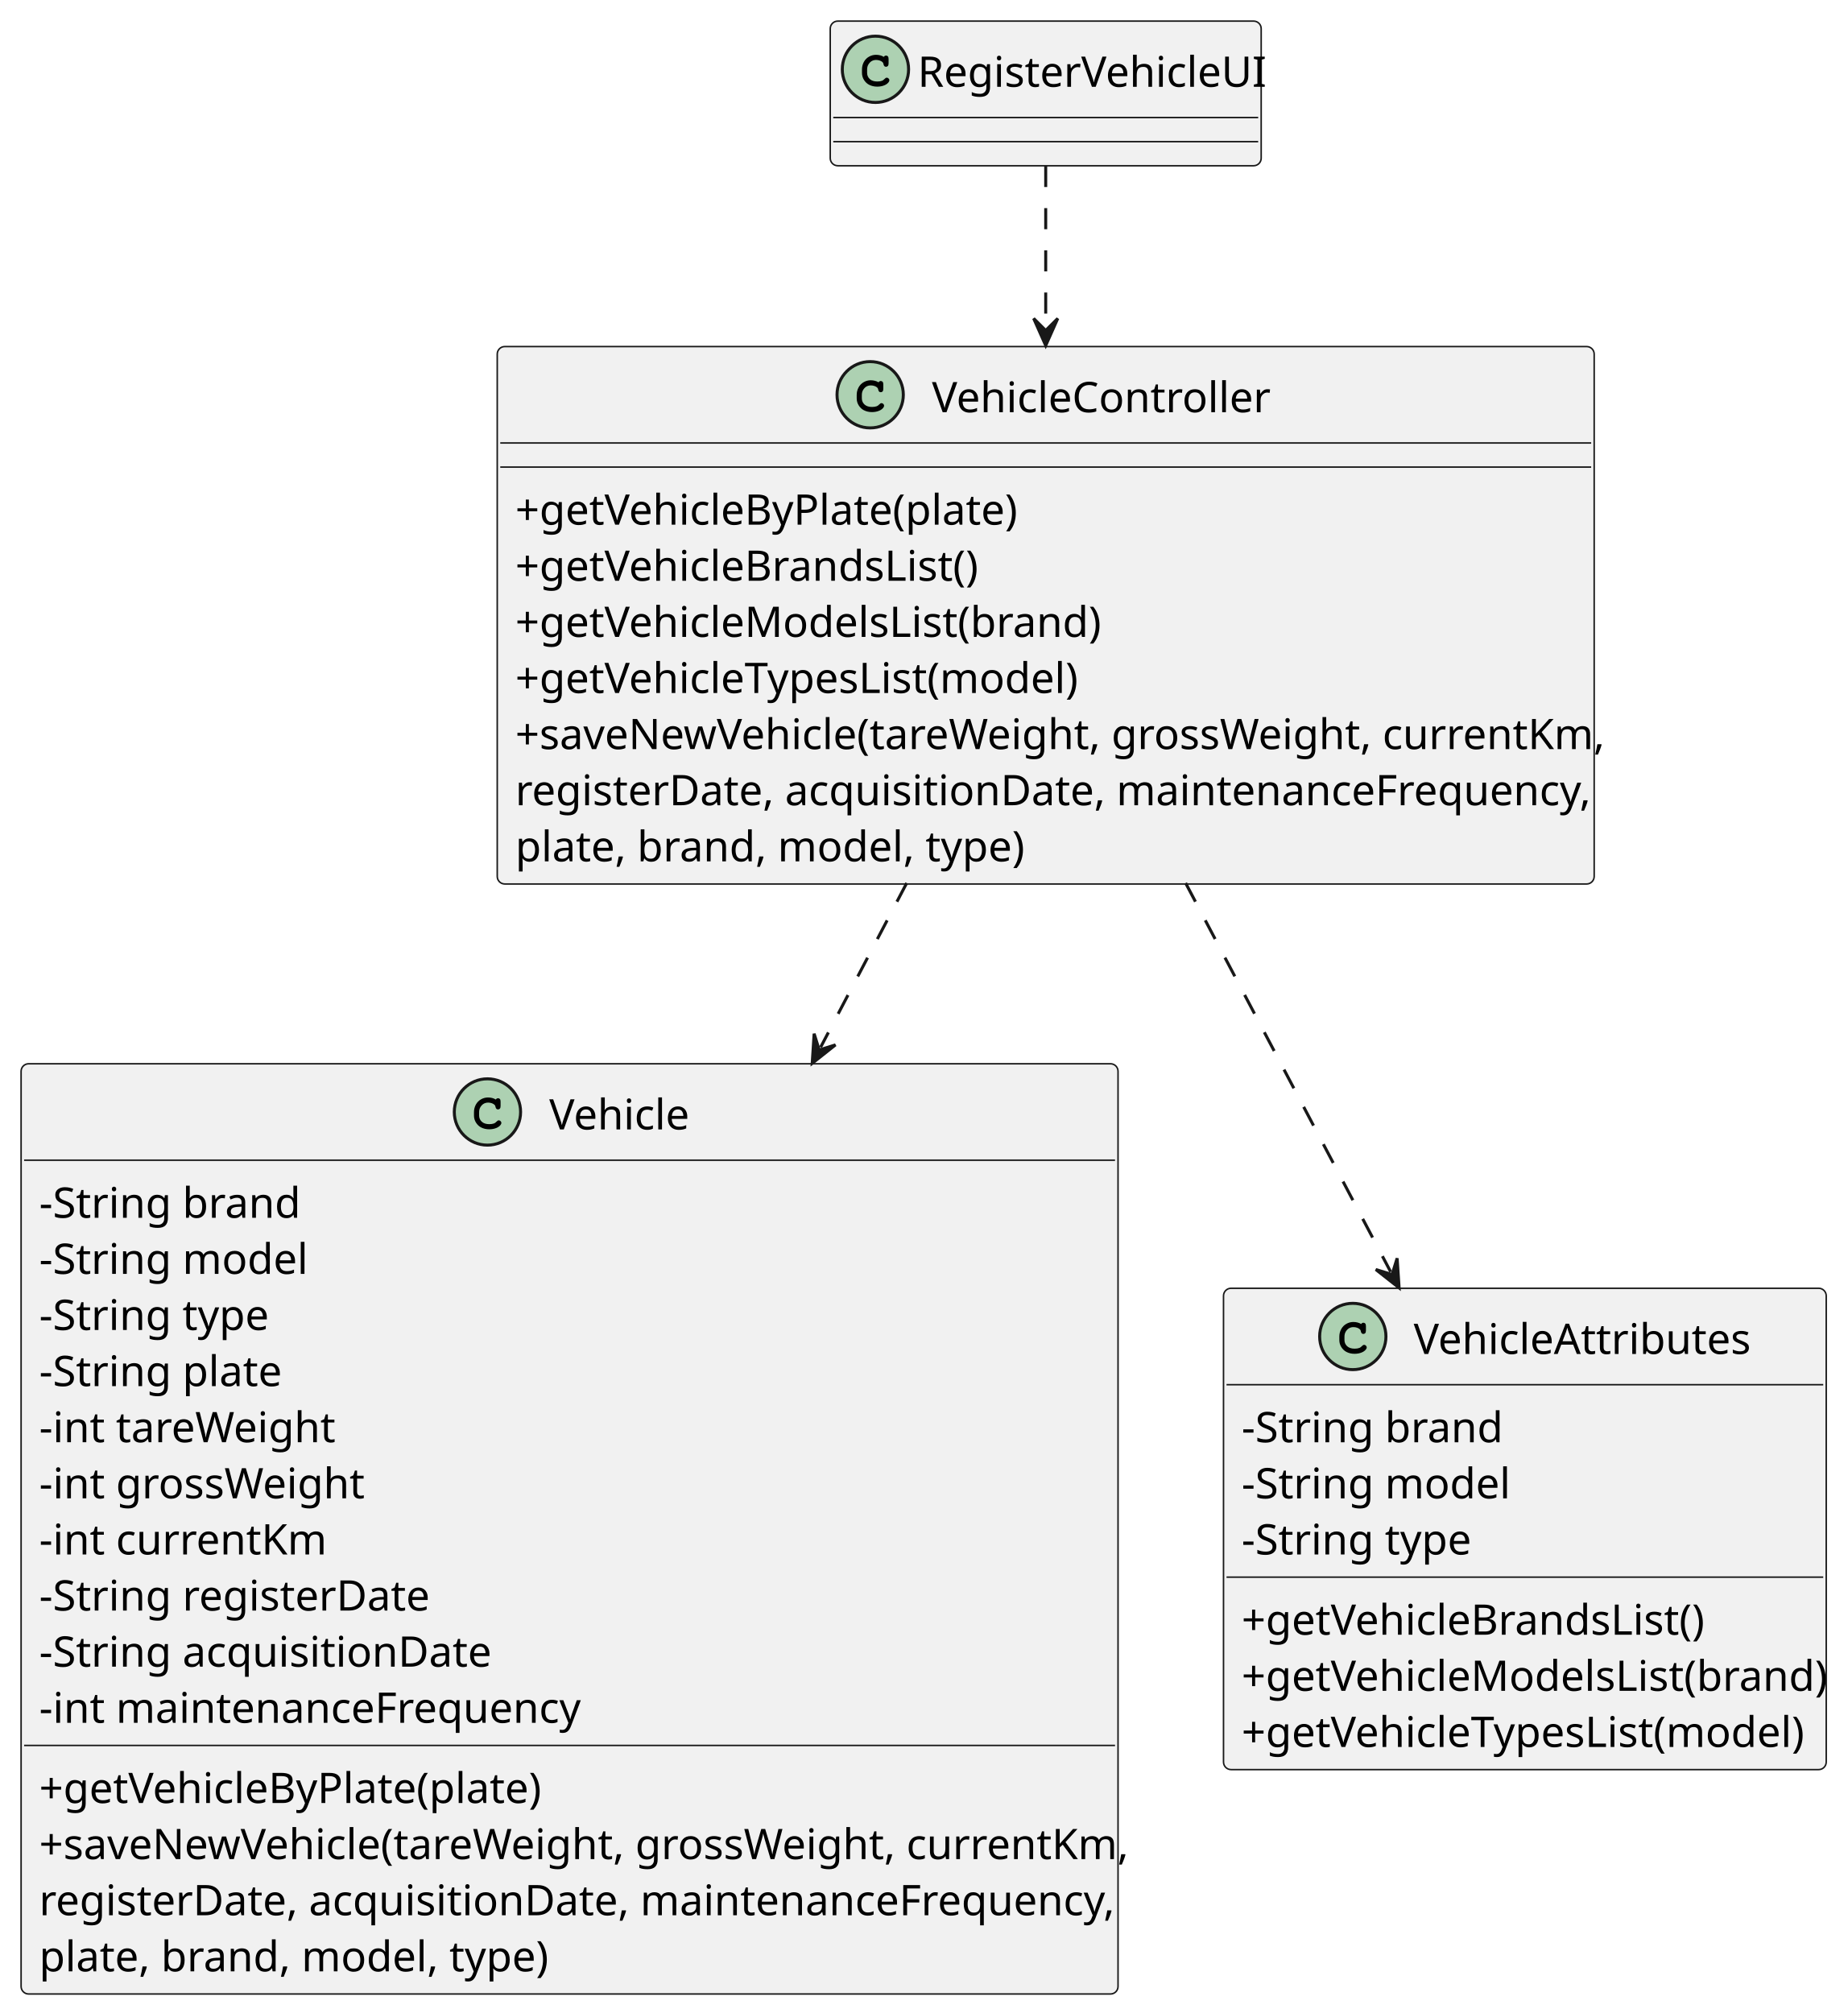
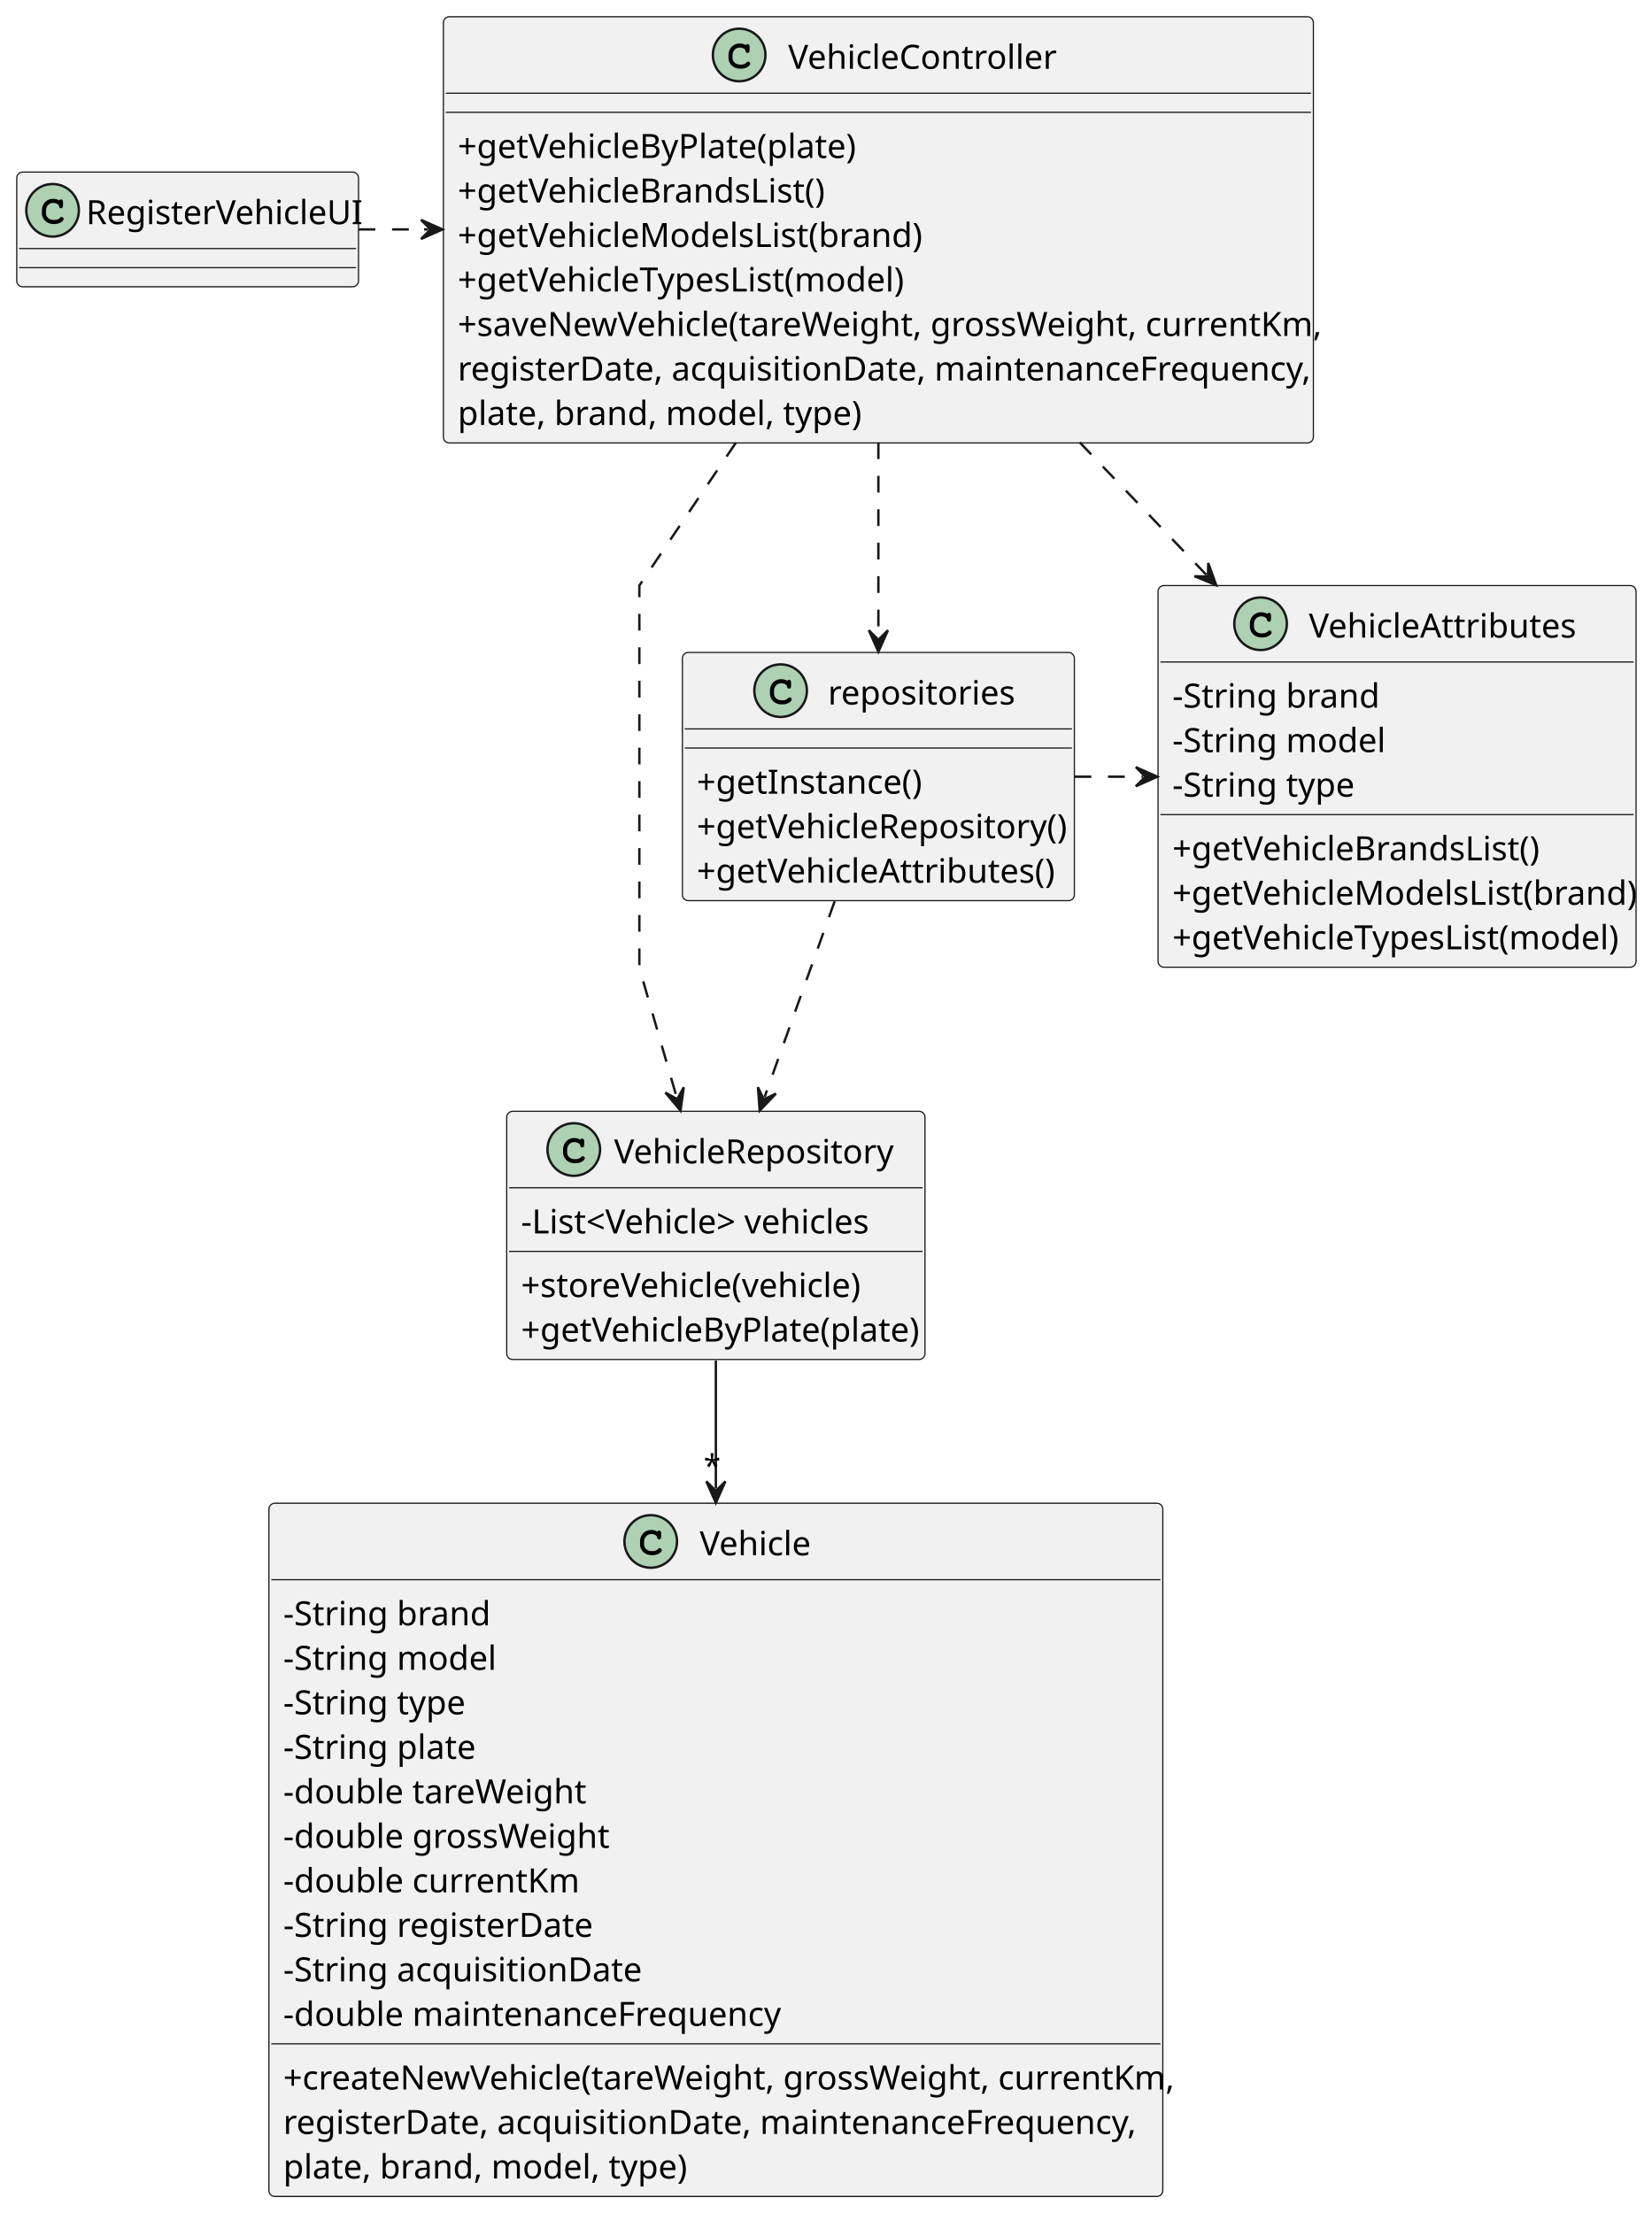
- <svg xmlns="http://www.w3.org/2000/svg" contentStyleType="text/css" height="668px" preserveAspectRatio="none" style="width:613px;height:668px;background:#FFFFFF;" version="1.1" viewBox="0 0 613 668" width="613px" zoomAndPan="magnify">
+ <svg xmlns="http://www.w3.org/2000/svg" contentStyleType="text/css" height="926px" preserveAspectRatio="none" style="width:691px;height:926px;background:#FFFFFF;" version="1.1" viewBox="0 0 691 926" width="691px" zoomAndPan="magnify">
  <defs />
  <g>
    <g id="elem_RegisterVehicleUI">
-       <rect codeLine="11" fill="#F1F1F1" height="48" id="RegisterVehicleUI" rx="2.5" ry="2.5" style="stroke:#181818;stroke-width:0.5;" width="143" x="275.5" y="7" />
-       <ellipse cx="290.5" cy="23" fill="#ADD1B2" rx="11" ry="11" style="stroke:#181818;stroke-width:1.0;" />
-       <path d="M293.266,18.875 Q293.422,18.656 293.609,18.547 Q293.797,18.438 294.016,18.438 Q294.391,18.438 294.625,18.703 Q294.859,18.953 294.859,19.562 L294.859,21.016 Q294.859,21.625 294.625,21.891 Q294.391,22.156 294.016,22.156 Q293.672,22.156 293.469,21.953 Q293.266,21.766 293.156,21.25 Q293.109,20.891 292.922,20.703 Q292.594,20.328 291.984,20.109 Q291.375,19.891 290.75,19.891 Q289.984,19.891 289.344,20.219 Q288.719,20.547 288.219,21.297 Q287.734,22.047 287.734,23.078 L287.734,24.172 Q287.734,25.406 288.625,26.234 Q289.516,27.047 291.109,27.047 Q292.047,27.047 292.703,26.797 Q293.094,26.641 293.516,26.203 Q293.781,25.938 293.922,25.859 Q294.078,25.781 294.281,25.781 Q294.609,25.781 294.859,26.047 Q295.125,26.297 295.125,26.641 Q295.125,26.984 294.781,27.391 Q294.281,27.969 293.484,28.297 Q292.406,28.75 291.109,28.75 Q289.594,28.75 288.391,28.125 Q287.406,27.625 286.719,26.562 Q286.031,25.484 286.031,24.203 L286.031,23.047 Q286.031,21.719 286.641,20.578 Q287.266,19.422 288.359,18.812 Q289.453,18.188 290.688,18.188 Q291.422,18.188 292.062,18.359 Q292.719,18.516 293.266,18.875 Z " fill="#000000" />
-       <text fill="#000000" font-family="sans-serif" font-size="14" lengthAdjust="spacing" textLength="111" x="304.5" y="28.797">RegisterVehicleUI</text>
-       <line style="stroke:#181818;stroke-width:0.5;" x1="276.5" x2="417.5" y1="39" y2="39" />
-       <line style="stroke:#181818;stroke-width:0.5;" x1="276.5" x2="417.5" y1="47" y2="47" />
+       <rect codeLine="10" fill="#F1F1F1" height="48" id="RegisterVehicleUI" rx="2.5" ry="2.5" style="stroke:#181818;stroke-width:0.5;" width="143" x="7" y="72" />
+       <ellipse cx="22" cy="88" fill="#ADD1B2" rx="11" ry="11" style="stroke:#181818;stroke-width:1.0;" />
+       <path d="M24.766,83.875 Q24.922,83.656 25.109,83.547 Q25.297,83.438 25.516,83.438 Q25.891,83.438 26.125,83.703 Q26.359,83.953 26.359,84.562 L26.359,86.016 Q26.359,86.625 26.125,86.891 Q25.891,87.156 25.516,87.156 Q25.172,87.156 24.969,86.953 Q24.766,86.766 24.656,86.25 Q24.609,85.891 24.422,85.703 Q24.094,85.328 23.484,85.109 Q22.875,84.891 22.25,84.891 Q21.484,84.891 20.844,85.219 Q20.219,85.547 19.719,86.297 Q19.234,87.047 19.234,88.078 L19.234,89.172 Q19.234,90.406 20.125,91.234 Q21.016,92.047 22.609,92.047 Q23.547,92.047 24.203,91.797 Q24.594,91.641 25.016,91.203 Q25.281,90.938 25.422,90.859 Q25.578,90.781 25.781,90.781 Q26.109,90.781 26.359,91.047 Q26.625,91.297 26.625,91.641 Q26.625,91.984 26.281,92.391 Q25.781,92.969 24.984,93.297 Q23.906,93.75 22.609,93.75 Q21.094,93.75 19.891,93.125 Q18.906,92.625 18.219,91.562 Q17.531,90.484 17.531,89.203 L17.531,88.047 Q17.531,86.719 18.141,85.578 Q18.766,84.422 19.859,83.812 Q20.953,83.188 22.188,83.188 Q22.922,83.188 23.562,83.359 Q24.219,83.516 24.766,83.875 Z " fill="#000000" />
+       <text fill="#000000" font-family="sans-serif" font-size="14" lengthAdjust="spacing" textLength="111" x="36" y="93.797">RegisterVehicleUI</text>
+       <line style="stroke:#181818;stroke-width:0.5;" x1="8" x2="149" y1="104" y2="104" />
+       <line style="stroke:#181818;stroke-width:0.5;" x1="8" x2="149" y1="112" y2="112" />
+     </g>
+     <g id="elem_VehicleController">
+       <rect codeLine="13" fill="#F1F1F1" height="178.348" id="VehicleController" rx="2.5" ry="2.5" style="stroke:#181818;stroke-width:0.5;" width="364" x="185.5" y="7" />
+       <ellipse cx="309.25" cy="23" fill="#ADD1B2" rx="11" ry="11" style="stroke:#181818;stroke-width:1.0;" />
+       <path d="M312.016,18.875 Q312.172,18.656 312.359,18.547 Q312.547,18.438 312.766,18.438 Q313.141,18.438 313.375,18.703 Q313.609,18.953 313.609,19.562 L313.609,21.016 Q313.609,21.625 313.375,21.891 Q313.141,22.156 312.766,22.156 Q312.422,22.156 312.219,21.953 Q312.016,21.766 311.906,21.25 Q311.859,20.891 311.672,20.703 Q311.344,20.328 310.734,20.109 Q310.125,19.891 309.5,19.891 Q308.734,19.891 308.094,20.219 Q307.469,20.547 306.969,21.297 Q306.484,22.047 306.484,23.078 L306.484,24.172 Q306.484,25.406 307.375,26.234 Q308.266,27.047 309.859,27.047 Q310.797,27.047 311.453,26.797 Q311.844,26.641 312.266,26.203 Q312.531,25.938 312.672,25.859 Q312.828,25.781 313.031,25.781 Q313.359,25.781 313.609,26.047 Q313.875,26.297 313.875,26.641 Q313.875,26.984 313.531,27.391 Q313.031,27.969 312.234,28.297 Q311.156,28.75 309.859,28.75 Q308.344,28.75 307.141,28.125 Q306.156,27.625 305.469,26.562 Q304.781,25.484 304.781,24.203 L304.781,23.047 Q304.781,21.719 305.391,20.578 Q306.016,19.422 307.109,18.812 Q308.203,18.188 309.438,18.188 Q310.172,18.188 310.812,18.359 Q311.469,18.516 312.016,18.875 Z " fill="#000000" />
+       <text fill="#000000" font-family="sans-serif" font-size="14" lengthAdjust="spacing" textLength="108" x="329.75" y="28.797">VehicleController</text>
+       <line style="stroke:#181818;stroke-width:0.5;" x1="186.5" x2="548.5" y1="39" y2="39" />
+       <line style="stroke:#181818;stroke-width:0.5;" x1="186.5" x2="548.5" y1="47" y2="47" />
+       <text fill="#000000" font-family="sans-serif" font-size="14" lengthAdjust="spacing" textLength="163" x="191.5" y="66.107">+getVehicleByPlate(plate)</text>
+       <text fill="#000000" font-family="sans-serif" font-size="14" lengthAdjust="spacing" textLength="151" x="191.5" y="84.728">+getVehicleBrandsList()</text>
+       <text fill="#000000" font-family="sans-serif" font-size="14" lengthAdjust="spacing" textLength="188" x="191.5" y="103.35">+getVehicleModelsList(brand)</text>
+       <text fill="#000000" font-family="sans-serif" font-size="14" lengthAdjust="spacing" textLength="183" x="191.5" y="121.971">+getVehicleTypesList(model)</text>
+       <text fill="#000000" font-family="sans-serif" font-size="14" lengthAdjust="spacing" textLength="348" x="191.5" y="140.592">+saveNewVehicle(tareWeight, grossWeight, currentKm,</text>
+       <text fill="#000000" font-family="sans-serif" font-size="14" lengthAdjust="spacing" textLength="344" x="191.5" y="159.213">registerDate, acquisitionDate, maintenanceFrequency,</text>
+       <text fill="#000000" font-family="sans-serif" font-size="14" lengthAdjust="spacing" textLength="162" x="191.5" y="177.834">plate, brand, model, type)</text>
+     </g>
+     <g id="elem_repositories">
+       <rect codeLine="20" fill="#F1F1F1" height="103.863" id="repositories" rx="2.5" ry="2.5" style="stroke:#181818;stroke-width:0.5;" width="164" x="285.5" y="273" />
+       <ellipse cx="326.6" cy="289" fill="#ADD1B2" rx="11" ry="11" style="stroke:#181818;stroke-width:1.0;" />
+       <path d="M329.366,284.875 Q329.522,284.656 329.709,284.547 Q329.897,284.438 330.116,284.438 Q330.491,284.438 330.725,284.703 Q330.959,284.953 330.959,285.562 L330.959,287.016 Q330.959,287.625 330.725,287.891 Q330.491,288.156 330.116,288.156 Q329.772,288.156 329.569,287.953 Q329.366,287.766 329.256,287.25 Q329.209,286.891 329.022,286.703 Q328.694,286.328 328.084,286.109 Q327.475,285.891 326.85,285.891 Q326.084,285.891 325.444,286.219 Q324.819,286.547 324.319,287.297 Q323.834,288.047 323.834,289.078 L323.834,290.172 Q323.834,291.406 324.725,292.234 Q325.616,293.047 327.209,293.047 Q328.147,293.047 328.803,292.797 Q329.194,292.641 329.616,292.203 Q329.881,291.938 330.022,291.859 Q330.178,291.781 330.381,291.781 Q330.709,291.781 330.959,292.047 Q331.225,292.297 331.225,292.641 Q331.225,292.984 330.881,293.391 Q330.381,293.969 329.584,294.297 Q328.506,294.75 327.209,294.75 Q325.694,294.75 324.491,294.125 Q323.506,293.625 322.819,292.562 Q322.131,291.484 322.131,290.203 L322.131,289.047 Q322.131,287.719 322.741,286.578 Q323.366,285.422 324.459,284.812 Q325.553,284.188 326.788,284.188 Q327.522,284.188 328.163,284.359 Q328.819,284.516 329.366,284.875 Z " fill="#000000" />
+       <text fill="#000000" font-family="sans-serif" font-size="14" lengthAdjust="spacing" textLength="74" x="346.4" y="294.797">repositories</text>
+       <line style="stroke:#181818;stroke-width:0.5;" x1="286.5" x2="448.5" y1="305" y2="305" />
+       <line style="stroke:#181818;stroke-width:0.5;" x1="286.5" x2="448.5" y1="313" y2="313" />
+       <text fill="#000000" font-family="sans-serif" font-size="14" lengthAdjust="spacing" textLength="91" x="291.5" y="332.107">+getInstance()</text>
+       <text fill="#000000" font-family="sans-serif" font-size="14" lengthAdjust="spacing" textLength="152" x="291.5" y="350.728">+getVehicleRepository()</text>
+       <text fill="#000000" font-family="sans-serif" font-size="14" lengthAdjust="spacing" textLength="144" x="291.5" y="369.35">+getVehicleAttributes()</text>
    </g>
    <g id="elem_Vehicle">
-       <rect codeLine="14" fill="#F1F1F1" height="308.695" id="Vehicle" rx="2.5" ry="2.5" style="stroke:#181818;stroke-width:0.5;" width="364" x="7" y="353" />
-       <ellipse cx="161.75" cy="369" fill="#ADD1B2" rx="11" ry="11" style="stroke:#181818;stroke-width:1.0;" />
-       <path d="M164.516,364.875 Q164.672,364.656 164.859,364.547 Q165.047,364.438 165.266,364.438 Q165.641,364.438 165.875,364.703 Q166.109,364.953 166.109,365.562 L166.109,367.016 Q166.109,367.625 165.875,367.891 Q165.641,368.156 165.266,368.156 Q164.922,368.156 164.719,367.953 Q164.516,367.766 164.406,367.25 Q164.359,366.891 164.172,366.703 Q163.844,366.328 163.234,366.109 Q162.625,365.891 162,365.891 Q161.234,365.891 160.594,366.219 Q159.969,366.547 159.469,367.297 Q158.984,368.047 158.984,369.078 L158.984,370.172 Q158.984,371.406 159.875,372.234 Q160.766,373.047 162.359,373.047 Q163.297,373.047 163.953,372.797 Q164.344,372.641 164.766,372.203 Q165.031,371.938 165.172,371.859 Q165.328,371.781 165.531,371.781 Q165.859,371.781 166.109,372.047 Q166.375,372.297 166.375,372.641 Q166.375,372.984 166.031,373.391 Q165.531,373.969 164.734,374.297 Q163.656,374.75 162.359,374.75 Q160.844,374.75 159.641,374.125 Q158.656,373.625 157.969,372.562 Q157.281,371.484 157.281,370.203 L157.281,369.047 Q157.281,367.719 157.891,366.578 Q158.516,365.422 159.609,364.812 Q160.703,364.188 161.938,364.188 Q162.672,364.188 163.312,364.359 Q163.969,364.516 164.516,364.875 Z " fill="#000000" />
-       <text fill="#000000" font-family="sans-serif" font-size="14" lengthAdjust="spacing" textLength="46" x="182.25" y="374.797">Vehicle</text>
-       <line style="stroke:#181818;stroke-width:0.5;" x1="8" x2="370" y1="385" y2="385" />
-       <text fill="#000000" font-family="sans-serif" font-size="14" lengthAdjust="spacing" textLength="83" x="13" y="404.107">-String brand</text>
-       <text fill="#000000" font-family="sans-serif" font-size="14" lengthAdjust="spacing" textLength="84" x="13" y="422.728">-String model</text>
-       <text fill="#000000" font-family="sans-serif" font-size="14" lengthAdjust="spacing" textLength="73" x="13" y="441.35">-String type</text>
-       <text fill="#000000" font-family="sans-serif" font-size="14" lengthAdjust="spacing" textLength="77" x="13" y="459.971">-String plate</text>
-       <text fill="#000000" font-family="sans-serif" font-size="14" lengthAdjust="spacing" textLength="93" x="13" y="478.592">-int tareWeight</text>
-       <text fill="#000000" font-family="sans-serif" font-size="14" lengthAdjust="spacing" textLength="103" x="13" y="497.213">-int grossWeight</text>
-       <text fill="#000000" font-family="sans-serif" font-size="14" lengthAdjust="spacing" textLength="89" x="13" y="515.834">-int currentKm</text>
-       <text fill="#000000" font-family="sans-serif" font-size="14" lengthAdjust="spacing" textLength="124" x="13" y="534.455">-String registerDate</text>
-       <text fill="#000000" font-family="sans-serif" font-size="14" lengthAdjust="spacing" textLength="143" x="13" y="553.076">-String acquisitionDate</text>
-       <text fill="#000000" font-family="sans-serif" font-size="14" lengthAdjust="spacing" textLength="173" x="13" y="571.697">-int maintenanceFrequency</text>
-       <line style="stroke:#181818;stroke-width:0.5;" x1="8" x2="370" y1="579.211" y2="579.211" />
-       <text fill="#000000" font-family="sans-serif" font-size="14" lengthAdjust="spacing" textLength="163" x="13" y="598.318">+getVehicleByPlate(plate)</text>
-       <text fill="#000000" font-family="sans-serif" font-size="14" lengthAdjust="spacing" textLength="348" x="13" y="616.939">+saveNewVehicle(tareWeight, grossWeight, currentKm,</text>
-       <text fill="#000000" font-family="sans-serif" font-size="14" lengthAdjust="spacing" textLength="344" x="13" y="635.561">registerDate, acquisitionDate, maintenanceFrequency,</text>
-       <text fill="#000000" font-family="sans-serif" font-size="14" lengthAdjust="spacing" textLength="162" x="13" y="654.182">plate, brand, model, type)</text>
+       <rect codeLine="26" fill="#F1F1F1" height="290.074" id="Vehicle" rx="2.5" ry="2.5" style="stroke:#181818;stroke-width:0.5;" width="374" x="112.5" y="629" />
+       <ellipse cx="272.25" cy="645" fill="#ADD1B2" rx="11" ry="11" style="stroke:#181818;stroke-width:1.0;" />
+       <path d="M275.016,640.875 Q275.172,640.656 275.359,640.547 Q275.547,640.438 275.766,640.438 Q276.141,640.438 276.375,640.703 Q276.609,640.953 276.609,641.562 L276.609,643.016 Q276.609,643.625 276.375,643.891 Q276.141,644.156 275.766,644.156 Q275.422,644.156 275.219,643.953 Q275.016,643.766 274.906,643.25 Q274.859,642.891 274.672,642.703 Q274.344,642.328 273.734,642.109 Q273.125,641.891 272.5,641.891 Q271.734,641.891 271.094,642.219 Q270.469,642.547 269.969,643.297 Q269.484,644.047 269.484,645.078 L269.484,646.172 Q269.484,647.406 270.375,648.234 Q271.266,649.047 272.859,649.047 Q273.797,649.047 274.453,648.797 Q274.844,648.641 275.266,648.203 Q275.531,647.938 275.672,647.859 Q275.828,647.781 276.031,647.781 Q276.359,647.781 276.609,648.047 Q276.875,648.297 276.875,648.641 Q276.875,648.984 276.531,649.391 Q276.031,649.969 275.234,650.297 Q274.156,650.75 272.859,650.75 Q271.344,650.75 270.141,650.125 Q269.156,649.625 268.469,648.562 Q267.781,647.484 267.781,646.203 L267.781,645.047 Q267.781,643.719 268.391,642.578 Q269.016,641.422 270.109,640.812 Q271.203,640.188 272.438,640.188 Q273.172,640.188 273.812,640.359 Q274.469,640.516 275.016,640.875 Z " fill="#000000" />
+       <text fill="#000000" font-family="sans-serif" font-size="14" lengthAdjust="spacing" textLength="46" x="292.75" y="650.797">Vehicle</text>
+       <line style="stroke:#181818;stroke-width:0.5;" x1="113.5" x2="485.5" y1="661" y2="661" />
+       <text fill="#000000" font-family="sans-serif" font-size="14" lengthAdjust="spacing" textLength="83" x="118.5" y="680.107">-String brand</text>
+       <text fill="#000000" font-family="sans-serif" font-size="14" lengthAdjust="spacing" textLength="84" x="118.5" y="698.729">-String model</text>
+       <text fill="#000000" font-family="sans-serif" font-size="14" lengthAdjust="spacing" textLength="73" x="118.5" y="717.35">-String type</text>
+       <text fill="#000000" font-family="sans-serif" font-size="14" lengthAdjust="spacing" textLength="77" x="118.5" y="735.971">-String plate</text>
+       <text fill="#000000" font-family="sans-serif" font-size="14" lengthAdjust="spacing" textLength="121" x="118.5" y="754.592">-double tareWeight</text>
+       <text fill="#000000" font-family="sans-serif" font-size="14" lengthAdjust="spacing" textLength="131" x="118.5" y="773.213">-double grossWeight</text>
+       <text fill="#000000" font-family="sans-serif" font-size="14" lengthAdjust="spacing" textLength="117" x="118.5" y="791.834">-double currentKm</text>
+       <text fill="#000000" font-family="sans-serif" font-size="14" lengthAdjust="spacing" textLength="124" x="118.5" y="810.455">-String registerDate</text>
+       <text fill="#000000" font-family="sans-serif" font-size="14" lengthAdjust="spacing" textLength="143" x="118.5" y="829.076">-String acquisitionDate</text>
+       <text fill="#000000" font-family="sans-serif" font-size="14" lengthAdjust="spacing" textLength="201" x="118.5" y="847.697">-double maintenanceFrequency</text>
+       <line style="stroke:#181818;stroke-width:0.5;" x1="113.5" x2="485.5" y1="855.211" y2="855.211" />
+       <text fill="#000000" font-family="sans-serif" font-size="14" lengthAdjust="spacing" textLength="358" x="118.5" y="874.318">+createNewVehicle(tareWeight, grossWeight, currentKm,</text>
+       <text fill="#000000" font-family="sans-serif" font-size="14" lengthAdjust="spacing" textLength="344" x="118.5" y="892.939">registerDate, acquisitionDate, maintenanceFrequency,</text>
+       <text fill="#000000" font-family="sans-serif" font-size="14" lengthAdjust="spacing" textLength="162" x="118.5" y="911.561">plate, brand, model, type)</text>
+     </g>
+     <g id="elem_VehicleRepository">
+       <rect codeLine="40" fill="#F1F1F1" height="103.863" id="VehicleRepository" rx="2.5" ry="2.5" style="stroke:#181818;stroke-width:0.5;" width="175" x="212" y="465" />
+       <ellipse cx="240.05" cy="481" fill="#ADD1B2" rx="11" ry="11" style="stroke:#181818;stroke-width:1.0;" />
+       <path d="M242.816,476.875 Q242.972,476.656 243.159,476.547 Q243.347,476.438 243.566,476.438 Q243.941,476.438 244.175,476.703 Q244.409,476.953 244.409,477.562 L244.409,479.016 Q244.409,479.625 244.175,479.891 Q243.941,480.156 243.566,480.156 Q243.222,480.156 243.019,479.953 Q242.816,479.766 242.706,479.25 Q242.659,478.891 242.472,478.703 Q242.144,478.328 241.534,478.109 Q240.925,477.891 240.3,477.891 Q239.534,477.891 238.894,478.219 Q238.269,478.547 237.769,479.297 Q237.284,480.047 237.284,481.078 L237.284,482.172 Q237.284,483.406 238.175,484.234 Q239.066,485.047 240.659,485.047 Q241.597,485.047 242.253,484.797 Q242.644,484.641 243.066,484.203 Q243.331,483.938 243.472,483.859 Q243.628,483.781 243.831,483.781 Q244.159,483.781 244.409,484.047 Q244.675,484.297 244.675,484.641 Q244.675,484.984 244.331,485.391 Q243.831,485.969 243.034,486.297 Q241.956,486.75 240.659,486.75 Q239.144,486.75 237.941,486.125 Q236.956,485.625 236.269,484.562 Q235.581,483.484 235.581,482.203 L235.581,481.047 Q235.581,479.719 236.191,478.578 Q236.816,477.422 237.909,476.812 Q239.003,476.188 240.238,476.188 Q240.972,476.188 241.613,476.359 Q242.269,476.516 242.816,476.875 Z " fill="#000000" />
+       <text fill="#000000" font-family="sans-serif" font-size="14" lengthAdjust="spacing" textLength="114" x="256.95" y="486.797">VehicleRepository</text>
+       <line style="stroke:#181818;stroke-width:0.5;" x1="213" x2="386" y1="497" y2="497" />
+       <text fill="#000000" font-family="sans-serif" font-size="14" lengthAdjust="spacing" textLength="144" x="218" y="516.107">-List&lt;Vehicle&gt; vehicles</text>
+       <line style="stroke:#181818;stroke-width:0.5;" x1="213" x2="386" y1="523.621" y2="523.621" />
+       <text fill="#000000" font-family="sans-serif" font-size="14" lengthAdjust="spacing" textLength="140" x="218" y="542.729">+storeVehicle(vehicle)</text>
+       <text fill="#000000" font-family="sans-serif" font-size="14" lengthAdjust="spacing" textLength="163" x="218" y="561.35">+getVehicleByPlate(plate)</text>
    </g>
    <g id="elem_VehicleAttributes">
-       <rect codeLine="30" fill="#F1F1F1" height="159.727" id="VehicleAttributes" rx="2.5" ry="2.5" style="stroke:#181818;stroke-width:0.5;" width="200" x="406" y="427.5" />
-       <ellipse cx="448.9" cy="443.5" fill="#ADD1B2" rx="11" ry="11" style="stroke:#181818;stroke-width:1.0;" />
-       <path d="M451.666,439.375 Q451.822,439.156 452.009,439.047 Q452.197,438.938 452.416,438.938 Q452.791,438.938 453.025,439.203 Q453.259,439.453 453.259,440.062 L453.259,441.516 Q453.259,442.125 453.025,442.391 Q452.791,442.656 452.416,442.656 Q452.072,442.656 451.869,442.453 Q451.666,442.266 451.556,441.75 Q451.509,441.391 451.322,441.203 Q450.994,440.828 450.384,440.609 Q449.775,440.391 449.15,440.391 Q448.384,440.391 447.744,440.719 Q447.119,441.047 446.619,441.797 Q446.134,442.547 446.134,443.578 L446.134,444.672 Q446.134,445.906 447.025,446.734 Q447.916,447.547 449.509,447.547 Q450.447,447.547 451.103,447.297 Q451.494,447.141 451.916,446.703 Q452.181,446.438 452.322,446.359 Q452.478,446.281 452.681,446.281 Q453.009,446.281 453.259,446.547 Q453.525,446.797 453.525,447.141 Q453.525,447.484 453.181,447.891 Q452.681,448.469 451.884,448.797 Q450.806,449.25 449.509,449.25 Q447.994,449.25 446.791,448.625 Q445.806,448.125 445.119,447.062 Q444.431,445.984 444.431,444.703 L444.431,443.547 Q444.431,442.219 445.041,441.078 Q445.666,439.922 446.759,439.312 Q447.853,438.688 449.087,438.688 Q449.822,438.688 450.462,438.859 Q451.119,439.016 451.666,439.375 Z " fill="#000000" />
-       <text fill="#000000" font-family="sans-serif" font-size="14" lengthAdjust="spacing" textLength="106" x="469.1" y="449.297">VehicleAttributes</text>
-       <line style="stroke:#181818;stroke-width:0.5;" x1="407" x2="605" y1="459.5" y2="459.5" />
-       <text fill="#000000" font-family="sans-serif" font-size="14" lengthAdjust="spacing" textLength="83" x="412" y="478.607">-String brand</text>
-       <text fill="#000000" font-family="sans-serif" font-size="14" lengthAdjust="spacing" textLength="84" x="412" y="497.228">-String model</text>
-       <text fill="#000000" font-family="sans-serif" font-size="14" lengthAdjust="spacing" textLength="73" x="412" y="515.85">-String type</text>
-       <line style="stroke:#181818;stroke-width:0.5;" x1="407" x2="605" y1="523.363" y2="523.363" />
-       <text fill="#000000" font-family="sans-serif" font-size="14" lengthAdjust="spacing" textLength="151" x="412" y="542.471">+getVehicleBrandsList()</text>
-       <text fill="#000000" font-family="sans-serif" font-size="14" lengthAdjust="spacing" textLength="188" x="412" y="561.092">+getVehicleModelsList(brand)</text>
-       <text fill="#000000" font-family="sans-serif" font-size="14" lengthAdjust="spacing" textLength="183" x="412" y="579.713">+getVehicleTypesList(model)</text>
-     </g>
-     <g id="elem_VehicleController">
-       <rect codeLine="40" fill="#F1F1F1" height="178.348" id="VehicleController" rx="2.5" ry="2.5" style="stroke:#181818;stroke-width:0.5;" width="364" x="165" y="115" />
-       <ellipse cx="288.75" cy="131" fill="#ADD1B2" rx="11" ry="11" style="stroke:#181818;stroke-width:1.0;" />
-       <path d="M291.516,126.875 Q291.672,126.656 291.859,126.547 Q292.047,126.438 292.266,126.438 Q292.641,126.438 292.875,126.703 Q293.109,126.953 293.109,127.562 L293.109,129.016 Q293.109,129.625 292.875,129.891 Q292.641,130.156 292.266,130.156 Q291.922,130.156 291.719,129.953 Q291.516,129.766 291.406,129.25 Q291.359,128.891 291.172,128.703 Q290.844,128.328 290.234,128.109 Q289.625,127.891 289,127.891 Q288.234,127.891 287.594,128.219 Q286.969,128.547 286.469,129.297 Q285.984,130.047 285.984,131.078 L285.984,132.172 Q285.984,133.406 286.875,134.234 Q287.766,135.047 289.359,135.047 Q290.297,135.047 290.953,134.797 Q291.344,134.641 291.766,134.203 Q292.031,133.938 292.172,133.859 Q292.328,133.781 292.531,133.781 Q292.859,133.781 293.109,134.047 Q293.375,134.297 293.375,134.641 Q293.375,134.984 293.031,135.391 Q292.531,135.969 291.734,136.297 Q290.656,136.75 289.359,136.75 Q287.844,136.75 286.641,136.125 Q285.656,135.625 284.969,134.562 Q284.281,133.484 284.281,132.203 L284.281,131.047 Q284.281,129.719 284.891,128.578 Q285.516,127.422 286.609,126.812 Q287.703,126.188 288.938,126.188 Q289.672,126.188 290.312,126.359 Q290.969,126.516 291.516,126.875 Z " fill="#000000" />
-       <text fill="#000000" font-family="sans-serif" font-size="14" lengthAdjust="spacing" textLength="108" x="309.25" y="136.797">VehicleController</text>
-       <line style="stroke:#181818;stroke-width:0.5;" x1="166" x2="528" y1="147" y2="147" />
-       <line style="stroke:#181818;stroke-width:0.5;" x1="166" x2="528" y1="155" y2="155" />
-       <text fill="#000000" font-family="sans-serif" font-size="14" lengthAdjust="spacing" textLength="163" x="171" y="174.107">+getVehicleByPlate(plate)</text>
-       <text fill="#000000" font-family="sans-serif" font-size="14" lengthAdjust="spacing" textLength="151" x="171" y="192.728">+getVehicleBrandsList()</text>
-       <text fill="#000000" font-family="sans-serif" font-size="14" lengthAdjust="spacing" textLength="188" x="171" y="211.35">+getVehicleModelsList(brand)</text>
-       <text fill="#000000" font-family="sans-serif" font-size="14" lengthAdjust="spacing" textLength="183" x="171" y="229.971">+getVehicleTypesList(model)</text>
-       <text fill="#000000" font-family="sans-serif" font-size="14" lengthAdjust="spacing" textLength="348" x="171" y="248.592">+saveNewVehicle(tareWeight, grossWeight, currentKm,</text>
-       <text fill="#000000" font-family="sans-serif" font-size="14" lengthAdjust="spacing" textLength="344" x="171" y="267.213">registerDate, acquisitionDate, maintenanceFrequency,</text>
-       <text fill="#000000" font-family="sans-serif" font-size="14" lengthAdjust="spacing" textLength="162" x="171" y="285.834">plate, brand, model, type)</text>
+       <rect codeLine="47" fill="#F1F1F1" height="159.727" id="VehicleAttributes" rx="2.5" ry="2.5" style="stroke:#181818;stroke-width:0.5;" width="200" x="484.5" y="245" />
+       <ellipse cx="527.4" cy="261" fill="#ADD1B2" rx="11" ry="11" style="stroke:#181818;stroke-width:1.0;" />
+       <path d="M530.166,256.875 Q530.322,256.656 530.509,256.547 Q530.697,256.438 530.916,256.438 Q531.291,256.438 531.525,256.703 Q531.759,256.953 531.759,257.562 L531.759,259.016 Q531.759,259.625 531.525,259.891 Q531.291,260.156 530.916,260.156 Q530.572,260.156 530.369,259.953 Q530.166,259.766 530.056,259.25 Q530.009,258.891 529.822,258.703 Q529.494,258.328 528.884,258.109 Q528.275,257.891 527.65,257.891 Q526.884,257.891 526.244,258.219 Q525.619,258.547 525.119,259.297 Q524.634,260.047 524.634,261.078 L524.634,262.172 Q524.634,263.406 525.525,264.234 Q526.416,265.047 528.009,265.047 Q528.947,265.047 529.603,264.797 Q529.994,264.641 530.416,264.203 Q530.681,263.938 530.822,263.859 Q530.978,263.781 531.181,263.781 Q531.509,263.781 531.759,264.047 Q532.025,264.297 532.025,264.641 Q532.025,264.984 531.681,265.391 Q531.181,265.969 530.384,266.297 Q529.306,266.75 528.009,266.75 Q526.494,266.75 525.291,266.125 Q524.306,265.625 523.619,264.562 Q522.931,263.484 522.931,262.203 L522.931,261.047 Q522.931,259.719 523.541,258.578 Q524.166,257.422 525.259,256.812 Q526.353,256.188 527.587,256.188 Q528.322,256.188 528.962,256.359 Q529.619,256.516 530.166,256.875 Z " fill="#000000" />
+       <text fill="#000000" font-family="sans-serif" font-size="14" lengthAdjust="spacing" textLength="106" x="547.6" y="266.797">VehicleAttributes</text>
+       <line style="stroke:#181818;stroke-width:0.5;" x1="485.5" x2="683.5" y1="277" y2="277" />
+       <text fill="#000000" font-family="sans-serif" font-size="14" lengthAdjust="spacing" textLength="83" x="490.5" y="296.107">-String brand</text>
+       <text fill="#000000" font-family="sans-serif" font-size="14" lengthAdjust="spacing" textLength="84" x="490.5" y="314.728">-String model</text>
+       <text fill="#000000" font-family="sans-serif" font-size="14" lengthAdjust="spacing" textLength="73" x="490.5" y="333.35">-String type</text>
+       <line style="stroke:#181818;stroke-width:0.5;" x1="485.5" x2="683.5" y1="340.863" y2="340.863" />
+       <text fill="#000000" font-family="sans-serif" font-size="14" lengthAdjust="spacing" textLength="151" x="490.5" y="359.971">+getVehicleBrandsList()</text>
+       <text fill="#000000" font-family="sans-serif" font-size="14" lengthAdjust="spacing" textLength="188" x="490.5" y="378.592">+getVehicleModelsList(brand)</text>
+       <text fill="#000000" font-family="sans-serif" font-size="14" lengthAdjust="spacing" textLength="183" x="490.5" y="397.213">+getVehicleTypesList(model)</text>
    </g>
    <g id="link_RegisterVehicleUI_VehicleController">
-       <path codeLine="47" d="M347,55.06 C347,70.74 347,86.58 347,108.67 " fill="none" id="RegisterVehicleUI-to-VehicleController" style="stroke:#181818;stroke-width:1.0;stroke-dasharray:7.0,7.0;" />
-       <polygon fill="#181818" points="347,114.67,351,105.67,347,109.67,343,105.67,347,114.67" style="stroke:#181818;stroke-width:1.0;" />
+       <path codeLine="58" d="M150.03,96 C164.21,96 174.83,96 174.83,96 C174.83,96 172.81,96 179.14,96 " fill="none" id="RegisterVehicleUI-to-VehicleController" style="stroke:#181818;stroke-width:1.0;stroke-dasharray:7.0,7.0;" />
+       <polygon fill="#181818" points="185.14,96,176.14,92,180.14,96,176.14,100,185.14,96" style="stroke:#181818;stroke-width:1.0;" />
    </g>
-     <g id="link_VehicleController_Vehicle">
-       <path codeLine="48" d="M300.88,293.02 C290.99,311.88 283.054,327.015 272.304,347.535 " fill="none" id="VehicleController-to-Vehicle" style="stroke:#181818;stroke-width:1.0;stroke-dasharray:7.0,7.0;" />
-       <polygon fill="#181818" points="269.52,352.85,277.24,346.734,271.84,348.421,270.153,343.022,269.52,352.85" style="stroke:#181818;stroke-width:1.0;" />
+     <g id="link_VehicleController_repositories">
+       <path codeLine="59" d="M367.5,185.09 C367.5,214.75 367.5,240.85 367.5,266.72 " fill="none" id="VehicleController-to-repositories" style="stroke:#181818;stroke-width:1.0;stroke-dasharray:7.0,7.0;" />
+       <polygon fill="#181818" points="367.5,272.72,371.5,263.72,367.5,267.72,363.5,263.72,367.5,272.72" style="stroke:#181818;stroke-width:1.0;" />
    </g>
    <g id="link_VehicleController_VehicleAttributes">
-       <path codeLine="49" d="M393.42,293.02 C415.83,335.51 439.711,380.803 461.471,422.063 " fill="none" id="VehicleController-to-VehicleAttributes" style="stroke:#181818;stroke-width:1.0;stroke-dasharray:7.0,7.0;" />
-       <polygon fill="#181818" points="464.27,427.37,463.61,417.543,461.938,422.947,456.534,421.275,464.27,427.37" style="stroke:#181818;stroke-width:1.0;" />
+       <path codeLine="60" d="M451.71,185.09 C470.53,204.78 486.233,221.214 504.693,240.514 " fill="none" id="VehicleController-to-VehicleAttributes" style="stroke:#181818;stroke-width:1.0;stroke-dasharray:7.0,7.0;" />
+       <polygon fill="#181818" points="508.84,244.85,505.51,235.581,505.384,241.237,499.728,241.111,508.84,244.85" style="stroke:#181818;stroke-width:1.0;" />
+     </g>
+     <g id="link_VehicleController_VehicleRepository">
+       <path codeLine="61" d="M307.89,185.23 C286.47,216.92 267.5,245 267.5,245 C267.5,245 267.5,405 267.5,405 C267.5,405 274.667,429.875 283.057,458.955 " fill="none" id="VehicleController-to-VehicleRepository" style="stroke:#181818;stroke-width:1.0;stroke-dasharray:7.0,7.0;" />
+       <polygon fill="#181818" points="284.72,464.72,286.068,454.964,283.334,459.916,278.382,457.182,284.72,464.72" style="stroke:#181818;stroke-width:1.0;" />
+     </g>
+     <g id="link_VehicleRepository_Vehicle">
+       <path codeLine="62" d="M299.5,569.3 C299.5,586.89 299.5,601.55 299.5,622.84 " fill="none" id="VehicleRepository-to-Vehicle" style="stroke:#181818;stroke-width:1.0;" />
+       <polygon fill="#181818" points="299.5,628.84,303.5,619.84,299.5,623.84,295.5,619.84,299.5,628.84" style="stroke:#181818;stroke-width:1.0;" />
+       <text fill="#000000" font-family="sans-serif" font-size="13" lengthAdjust="spacing" textLength="5" x="294.371" y="617.951">*</text>
+     </g>
+     <g id="link_repositories_VehicleRepository">
+       <path codeLine="63" d="M349.19,377.17 C339.47,404.31 329.594,431.932 319.864,459.091 " fill="none" id="repositories-to-VehicleRepository" style="stroke:#181818;stroke-width:1.0;stroke-dasharray:7.0,7.0;" />
+       <polygon fill="#181818" points="317.84,464.74,324.641,457.616,319.526,460.033,317.11,454.918,317.84,464.74" style="stroke:#181818;stroke-width:1.0;" />
+     </g>
+     <g id="link_repositories_VehicleAttributes">
+       <path codeLine="64" d="M449.59,325 C458.46,325 465.99,325 478.2,325 " fill="none" id="repositories-to-VehicleAttributes" style="stroke:#181818;stroke-width:1.0;stroke-dasharray:7.0,7.0;" />
+       <polygon fill="#181818" points="484.2,325,475.2,321,479.2,325,475.2,329,484.2,325" style="stroke:#181818;stroke-width:1.0;" />
    </g>
  </g>
</svg>
